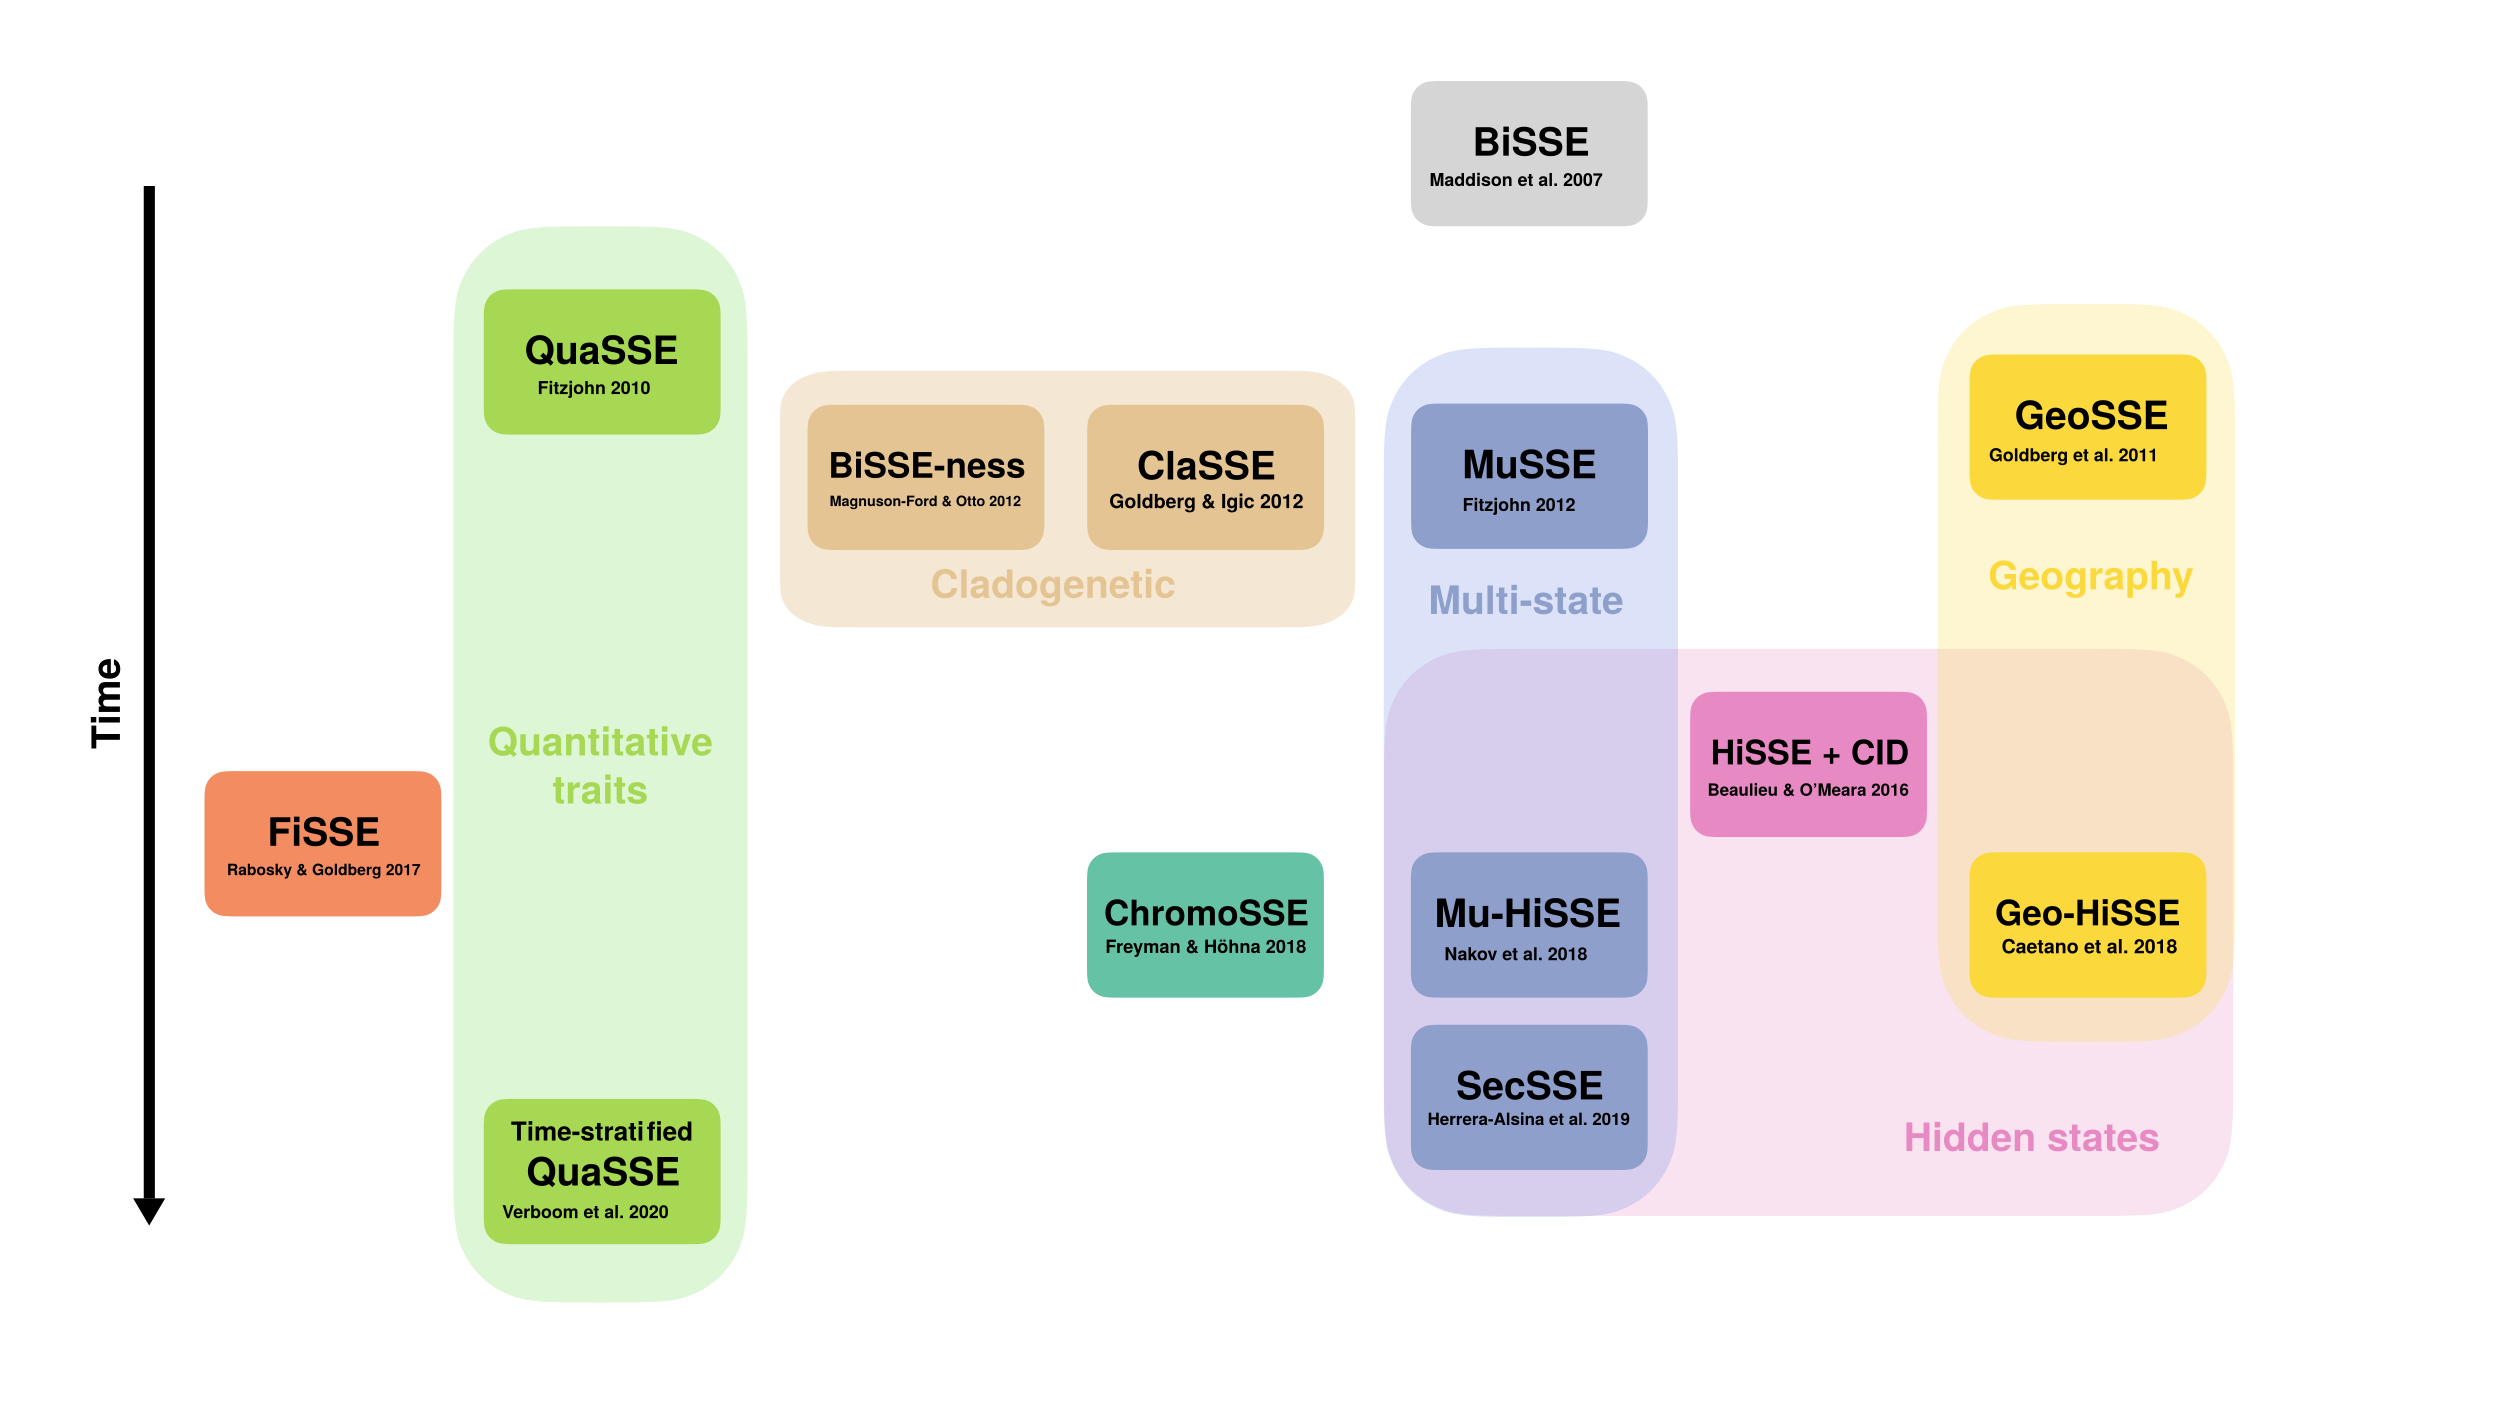
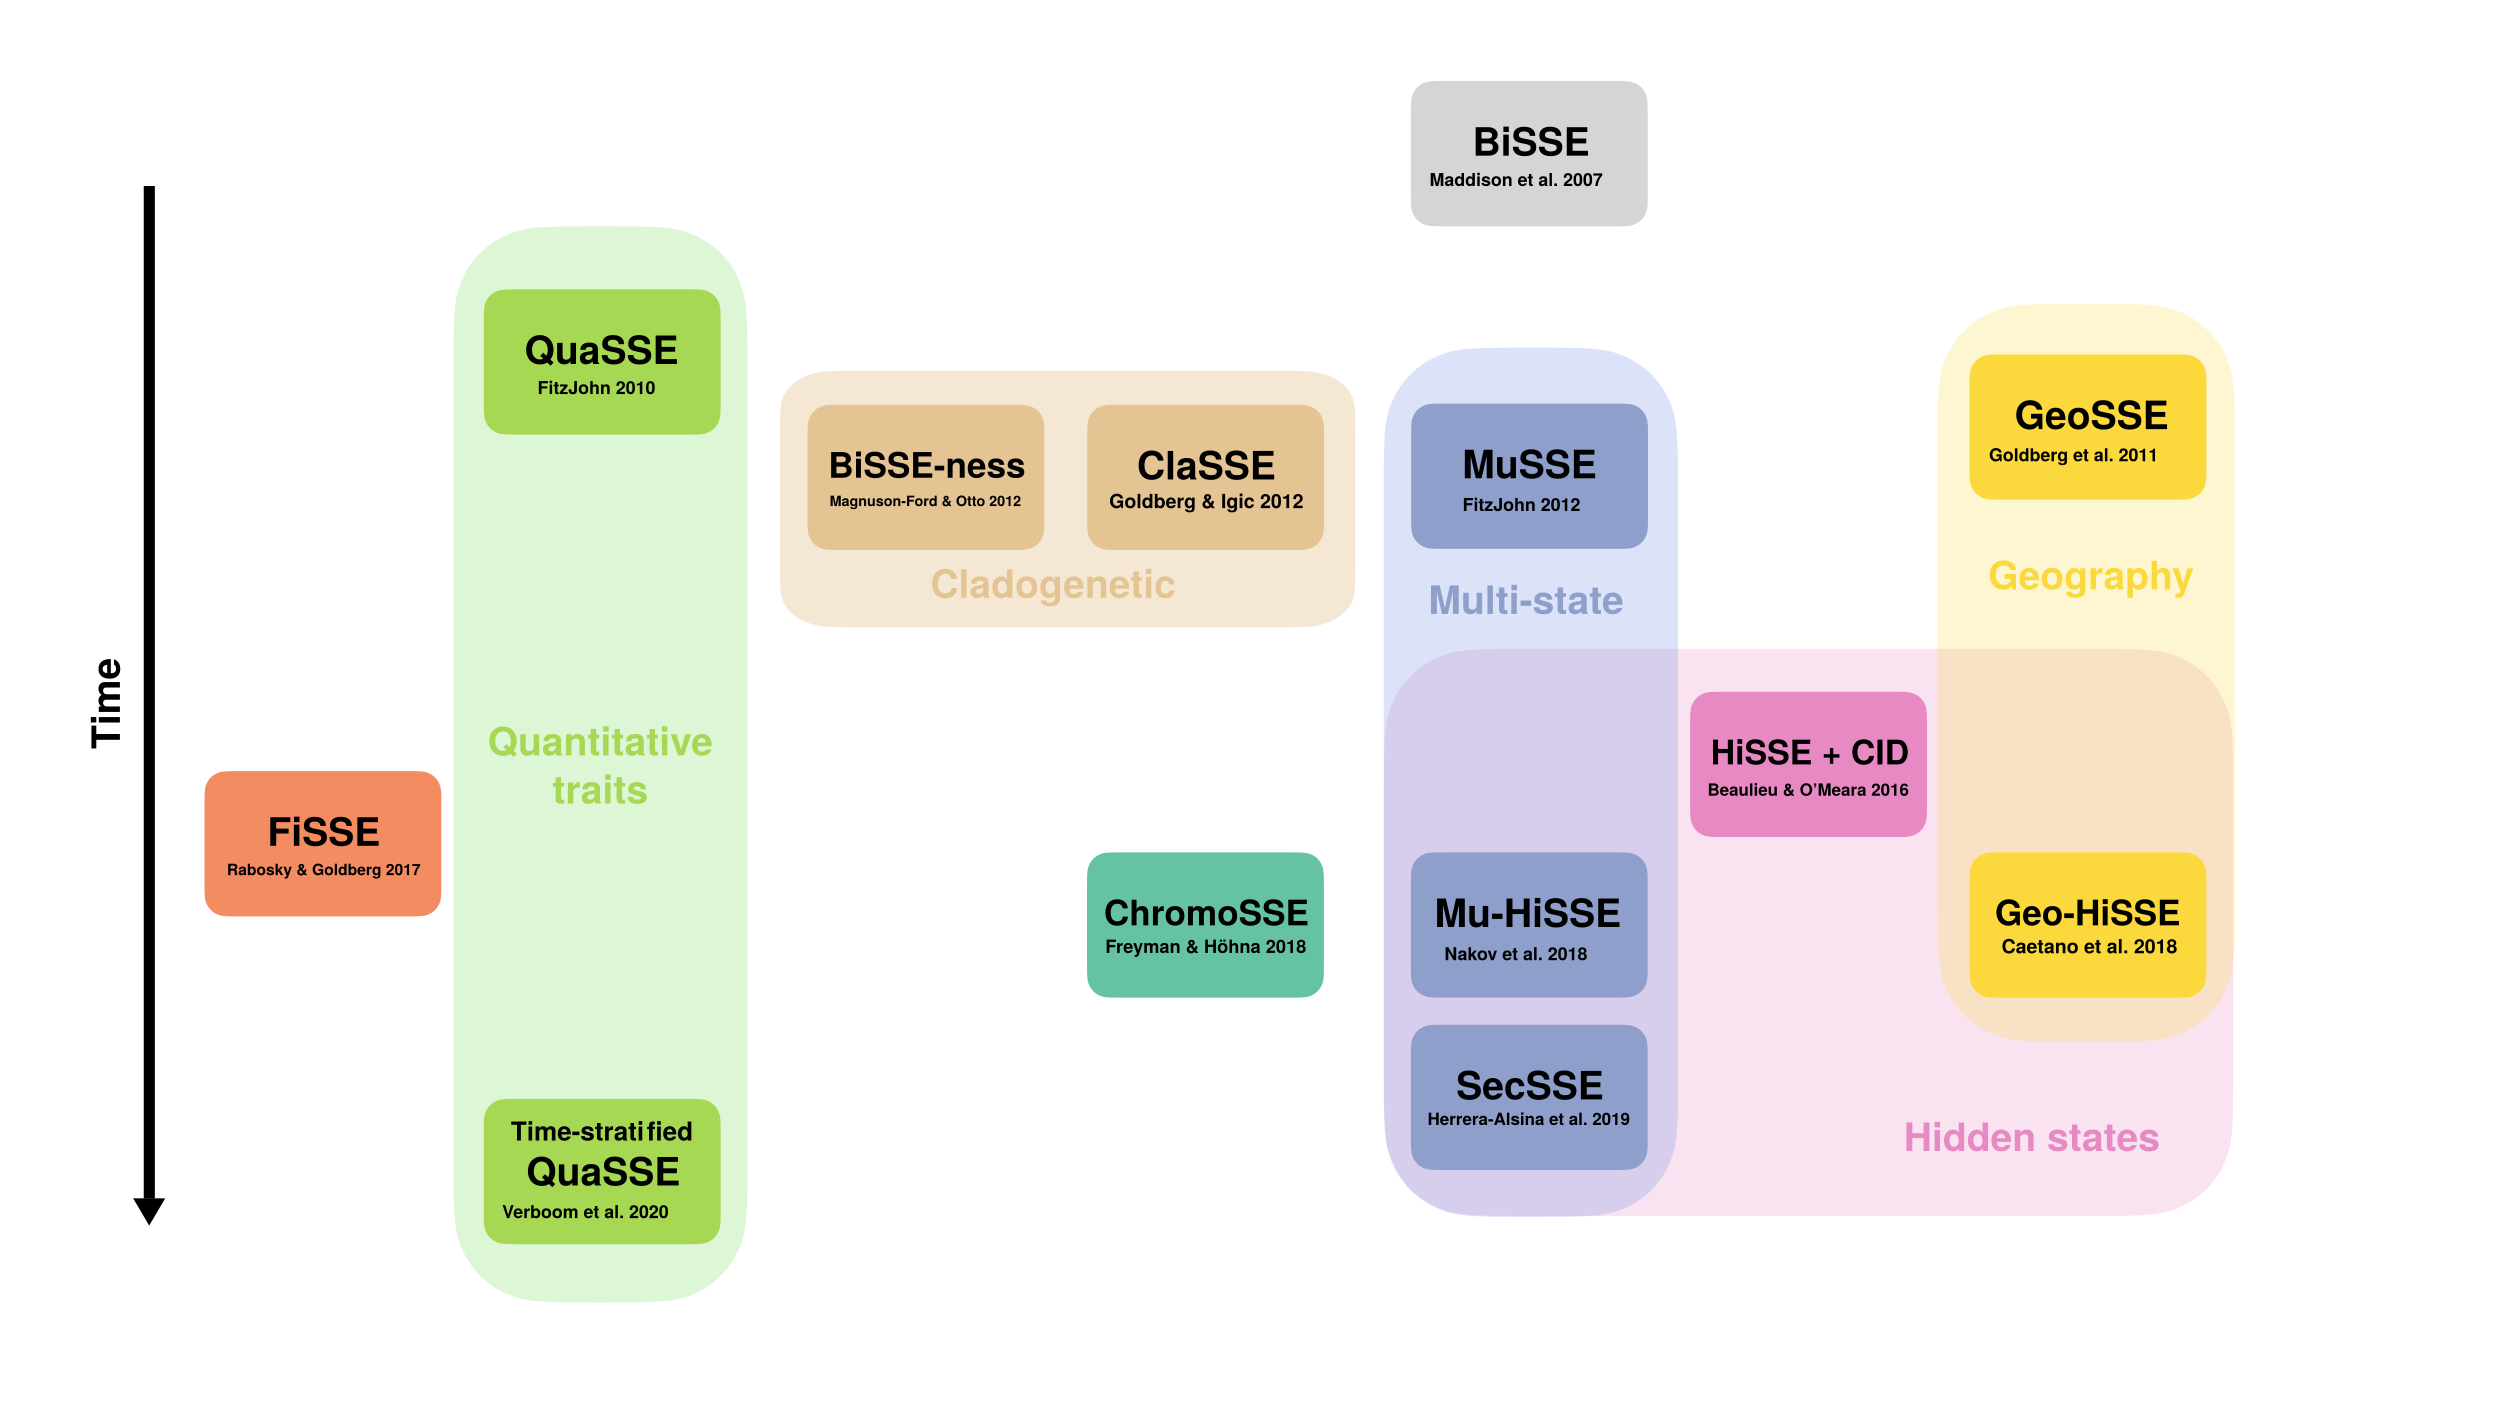
<svg xmlns="http://www.w3.org/2000/svg" version="1.1" id="svg234" xml:space="preserve" width="1122.521" height="631.416" viewBox="0 0 1122.521 631.416">
  <defs id="defs238">
    <clipPath clipPathUnits="userSpaceOnUse" id="clipPath252">
      <path d="M 0,60.855 H 841 V 534.417 H 0 Z" id="path250" />
    </clipPath>
    <clipPath clipPathUnits="userSpaceOnUse" id="clipPath262">
      <path d="M 0,0 H 288 V 192 H 0 Z" id="path260" />
    </clipPath>
    <clipPath clipPathUnits="userSpaceOnUse" id="clipPath266">
      <path d="m 1,0.223 h 286.438 v 191.18 L 1,191.403 Z" id="path264" />
    </clipPath>
    <clipPath clipPathUnits="userSpaceOnUse" id="clipPath432">
      <path d="M 0,0 H 101 V 250 H 0 Z" id="path430" />
    </clipPath>
    <clipPath clipPathUnits="userSpaceOnUse" id="clipPath436">
      <path d="M 0.465,0.023 H 100.879 V 249 H 0.465 Z" id="path434" />
    </clipPath>
    <clipPath clipPathUnits="userSpaceOnUse" id="clipPath456">
      <path d="M 0,0 H 101 V 294 H 0 Z" id="path454" />
    </clipPath>
    <clipPath clipPathUnits="userSpaceOnUse" id="clipPath460">
      <path d="m 0.672,0.492 h 99.535 V 293.84 H 0.672 Z" id="path458" />
    </clipPath>
    <clipPath clipPathUnits="userSpaceOnUse" id="clipPath480">
      <path d="M 0,0 H 100 V 364 H 0 Z" id="path478" />
    </clipPath>
    <clipPath clipPathUnits="userSpaceOnUse" id="clipPath484">
      <path d="M 0.41,1 H 99.945 V 363.777 H 0.41 Z" id="path482" />
    </clipPath>
  </defs>
  <g id="g242" transform="matrix(1.333333,0,0,1.333333,0,-81.14)">
    <path d="m 289.908,185.694 h 139.256 c 7.998,0 12.797,0 15.996,0.966 4.61,1.221 8.243,3.864 9.914,7.219 1.336,2.325 1.336,5.818 1.336,11.634 v 46.8 c 0,5.818 0,9.309 -1.336,11.636 -1.671,3.353 -5.304,5.989 -9.914,7.212 -3.199,0.973 -7.998,0.973 -15.996,0.973 H 289.908 c -7.998,0 -12.79,0 -15.986,-0.973 -4.612,-1.223 -8.246,-3.859 -9.924,-7.212 -1.338,-2.327 -1.338,-5.818 -1.338,-11.636 V 205.513 c 0,-5.816 0,-9.309 1.338,-11.634 1.678,-3.355 5.312,-5.998 9.924,-7.219 3.196,-0.966 7.988,-0.966 15.986,-0.966 z" style="fill:#e5c494;fill-opacity:0.4;fill-rule:nonzero;stroke:none;stroke-width:2.071" id="path57482" />
    <g id="g474" transform="translate(152,136)" style="fill:#74d854;fill-opacity:1">
      <g id="g476" style="fill:#74d854;fill-opacity:1" />
      <g id="g496" style="fill:#74d854;fill-opacity:1">
        <g clip-path="url(#clipPath480)" opacity="0.244" id="g494" style="fill:#74d854;fill-opacity:1">
          <g id="g486" style="fill:#74d854;fill-opacity:1" />
          <g id="g492" style="fill:#74d854;fill-opacity:1">
            <g clip-path="url(#clipPath484)" id="g490" style="fill:#74d854;fill-opacity:1">
              <path d="m 47.895,1.074 h 4.628 c 13.848,0 22.157,0 27.696,2.313 7.988,2.906 14.277,9.199 17.183,17.183 2.313,5.539 2.313,13.848 2.313,27.696 v 268.023 c 0,13.848 0,22.156 -2.313,27.695 -2.906,7.989 -9.195,14.278 -17.183,17.184 -5.539,2.312 -13.848,2.312 -27.696,2.312 h -4.628 c -13.848,0 -22.157,0 -27.696,-2.312 C 12.215,358.262 5.922,351.973 3.016,343.984 0.703,338.445 0.703,330.137 0.703,316.289 V 48.266 c 0,-13.848 0,-22.157 2.313,-27.696 C 5.922,12.586 12.215,6.293 20.199,3.387 25.738,1.074 34.047,1.074 47.895,1.074 Z" style="fill:#74d854;fill-opacity:1;fill-rule:nonzero;stroke:none" id="path488" />
            </g>
          </g>
        </g>
      </g>
    </g>
    <g id="g256" transform="translate(465,279)" style="fill:#e78ac3;fill-opacity:1">
      <g id="g258" style="fill:#e78ac3;fill-opacity:1" />
      <g id="g278" style="fill:#e78ac3;fill-opacity:1">
        <g clip-path="url(#clipPath262)" opacity="0.244" id="g276" style="fill:#e78ac3;fill-opacity:1">
          <g id="g268" style="fill:#e78ac3;fill-opacity:1" />
          <g id="g274" style="fill:#e78ac3;fill-opacity:1">
            <g clip-path="url(#clipPath266)" id="g272" style="fill:#e78ac3;fill-opacity:1">
              <path d="m 48.246,0.367 h 191.598 c 13.847,0 22.156,0 27.695,2.313 7.988,2.906 14.277,9.195 17.184,17.179 2.312,5.539 2.312,13.848 2.312,27.696 v 96.586 c 0,13.847 0,22.16 -2.312,27.699 -2.907,7.984 -9.196,14.273 -17.184,17.18 -5.539,2.312 -13.848,2.312 -27.695,2.312 H 48.246 c -13.848,0 -22.156,0 -27.695,-2.312 C 12.566,186.113 6.277,179.824 3.371,171.84 1.059,166.301 1.059,157.988 1.059,144.141 V 47.555 c 0,-13.848 0,-22.157 2.312,-27.696 C 6.277,11.875 12.566,5.586 20.551,2.68 26.09,0.367 34.398,0.367 48.246,0.367 Z" style="fill:#e78ac3;fill-opacity:1;fill-rule:nonzero;stroke:none" id="path270" />
            </g>
          </g>
        </g>
      </g>
    </g>
    <path d="m 699.656,163.195 h 5.797 c 13.848,0 22.156,0 27.695,2.313 7.989,2.906 14.278,9.195 17.184,17.183 2.313,5.539 2.313,13.848 2.313,27.696 v 154.152 c 0,13.848 0,22.156 -2.313,27.695 -2.906,7.985 -9.195,14.274 -17.184,17.18 -5.539,2.313 -13.847,2.313 -27.695,2.313 h -5.797 c -13.847,0 -22.156,0 -27.699,-2.313 -7.984,-2.906 -14.273,-9.195 -17.18,-17.18 -2.312,-5.539 -2.312,-13.847 -2.312,-27.695 V 210.387 c 0,-13.848 0,-22.157 2.312,-27.696 2.907,-7.988 9.196,-14.277 17.18,-17.183 5.543,-2.313 13.852,-2.313 27.699,-2.313 z" style="opacity:0.244;fill:#fbd93c;fill-opacity:1;fill-rule:nonzero;stroke:none;stroke-opacity:1" id="path440" />
    <g id="g450" transform="translate(465,177)" style="fill:#6e8ce4;fill-opacity:1">
      <g id="g452" style="fill:#6e8ce4;fill-opacity:1" />
      <g id="g472" style="fill:#6e8ce4;fill-opacity:1">
        <g clip-path="url(#clipPath456)" opacity="0.244" id="g470" style="fill:#6e8ce4;fill-opacity:1">
          <g id="g462" style="fill:#6e8ce4;fill-opacity:1" />
          <g id="g468" style="fill:#6e8ce4;fill-opacity:1">
            <g clip-path="url(#clipPath460)" id="g466" style="fill:#6e8ce4;fill-opacity:1">
              <path d="m 48.172,0.922 h 4.723 c 13.847,0 22.156,0 27.695,2.312 7.984,2.907 14.277,9.196 17.183,17.184 2.313,5.539 2.313,13.848 2.313,27.695 v 198.364 c 0,13.847 0,22.156 -2.313,27.695 -2.906,7.984 -9.199,14.273 -17.183,17.18 -5.539,2.312 -13.848,2.312 -27.695,2.312 h -4.723 c -13.848,0 -22.156,0 -27.695,-2.312 C 12.492,288.445 6.203,282.156 3.297,274.172 0.984,268.633 0.984,260.324 0.984,246.477 V 48.113 c 0,-13.847 0,-22.156 2.313,-27.695 C 6.203,12.43 12.492,6.141 20.477,3.234 26.016,0.922 34.324,0.922 48.172,0.922 Z" style="fill:#6e8ce4;fill-opacity:1;fill-rule:nonzero;stroke:none" id="path464" />
            </g>
          </g>
        </g>
      </g>
    </g>
    <g id="g244" />
    <path d="m 486.328,88.133 h 57.336 c 3.293,0 5.266,0 6.582,0.551 1.899,0.691 3.395,2.187 4.086,4.086 0.551,1.316 0.551,3.292 0.551,6.582 v 26.492 c 0,3.289 0,5.265 -0.551,6.582 -0.691,1.898 -2.187,3.394 -4.086,4.086 -1.316,0.55 -3.289,0.55 -6.582,0.55 h -57.336 c -3.293,0 -5.269,0 -6.586,-0.55 -1.898,-0.692 -3.394,-2.188 -4.082,-4.086 -0.551,-1.317 -0.551,-3.293 -0.551,-6.582 V 99.352 c 0,-3.29 0,-5.266 0.551,-6.582 0.688,-1.899 2.184,-3.395 4.082,-4.086 1.317,-0.551 3.293,-0.551 6.586,-0.551 z" style="fill:#d5d5d5;fill-opacity:1;fill-rule:nonzero;stroke:none" id="path280" />
    <text style="font-variant:normal;font-weight:bold;font-size:13.155px;font-family:HelveticaNeue;-inkscape-font-specification:HelveticaNeue-Bold;writing-mode:lr-tb;fill:#000000;fill-opacity:1;fill-rule:nonzero;stroke:none" id="text284" x="495.869" y="113.279">
      <tspan x="495.869 505.129 508.523 517.061 525.598" y="113.279" id="tspan282">BiSSE</tspan>
    </text>
    <path d="m 674.48,180.215 h 57.332 c 3.293,0 5.27,0 6.586,0.551 1.899,0.691 3.395,2.187 4.086,4.086 0.547,1.316 0.547,3.289 0.547,6.582 v 26.488 c 0,3.293 0,5.269 -0.547,6.586 -0.691,1.898 -2.187,3.394 -4.086,4.086 -1.316,0.551 -3.293,0.551 -6.586,0.551 H 674.48 c -3.292,0 -5.269,0 -6.585,-0.551 -1.899,-0.692 -3.395,-2.188 -4.086,-4.086 -0.551,-1.317 -0.551,-3.293 -0.551,-6.586 v -26.488 c 0,-3.293 0,-5.266 0.551,-6.582 0.691,-1.899 2.187,-3.395 4.086,-4.086 1.316,-0.551 3.293,-0.551 6.585,-0.551 z" style="fill:#fbd93c;fill-opacity:1;fill-rule:nonzero;stroke:none" id="path286" />
    <text style="font-variant:normal;font-weight:bold;font-size:13.155px;font-family:HelveticaNeue;-inkscape-font-specification:HelveticaNeue-Bold;writing-mode:lr-tb;fill:#000000;fill-opacity:1;fill-rule:nonzero;stroke:none" id="text290" x="678.426" y="205.361">
      <tspan x="678.426 688.411 695.961 703.999 712.536 721.073" y="205.361" id="tspan288">GeoSSE</tspan>
    </text>
    <path d="m 174.125,158.293 h 57.336 c 3.293,0 5.269,0 6.586,0.547 1.898,0.691 3.394,2.187 4.086,4.086 0.547,1.316 0.547,3.293 0.547,6.586 V 196 c 0,3.293 0,5.266 -0.547,6.582 -0.692,1.898 -2.188,3.395 -4.086,4.086 -1.317,0.551 -3.293,0.551 -6.586,0.551 h -57.336 c -3.289,0 -5.266,0 -6.582,-0.551 -1.898,-0.691 -3.395,-2.188 -4.086,-4.086 -0.551,-1.316 -0.551,-3.289 -0.551,-6.582 v -26.488 c 0,-3.293 0,-5.27 0.551,-6.586 0.691,-1.899 2.188,-3.395 4.086,-4.086 1.316,-0.547 3.293,-0.547 6.582,-0.547 z" style="fill:#a6d854;fill-opacity:1;fill-rule:nonzero;stroke:none" id="path292" />
    <text style="font-variant:normal;font-weight:bold;font-size:13.155px;font-family:HelveticaNeue;-inkscape-font-specification:HelveticaNeue-Bold;writing-mode:lr-tb;fill:#000000;fill-opacity:1;fill-rule:nonzero;stroke:none" id="text296" x="176.617" y="183.437">
      <tspan x="176.617 186.852 194.652 202.203 210.74 219.277" y="183.437" id="tspan294">QuaSSE</tspan>
    </text>
    <path d="m 80.074,320.531 h 57.336 c 3.293,0 5.27,0 6.586,0.551 1.899,0.688 3.395,2.184 4.086,4.082 0.547,1.316 0.547,3.293 0.547,6.586 v 26.488 c 0,3.293 0,5.27 -0.547,6.586 -0.691,1.899 -2.187,3.395 -4.086,4.082 -1.316,0.551 -3.293,0.551 -6.586,0.551 H 80.074 c -3.289,0 -5.265,0 -6.582,-0.551 -1.898,-0.687 -3.394,-2.183 -4.086,-4.082 -0.551,-1.316 -0.551,-3.293 -0.551,-6.586 V 331.75 c 0,-3.293 0,-5.27 0.551,-6.586 0.692,-1.898 2.188,-3.394 4.086,-4.082 1.317,-0.551 3.293,-0.551 6.582,-0.551 z" style="fill:#f38c61;fill-opacity:1;fill-rule:nonzero;stroke:none" id="path298" />
    <text style="font-variant:normal;font-weight:bold;font-size:13.155px;font-family:HelveticaNeue;-inkscape-font-specification:HelveticaNeue-Bold;writing-mode:lr-tb;fill:#000000;fill-opacity:1;fill-rule:nonzero;stroke:none" id="text302" x="90.053" y="345.676">
      <tspan x="90.053 97.854 101.248 109.785 118.322" y="345.676" id="tspan300">FiSSE</tspan>
    </text>
    <path d="m 377.338,197.162 h 57.336 c 3.289,0 5.266,0 6.582,0.547 1.899,0.691 3.395,2.187 4.086,4.086 0.551,1.316 0.551,3.293 0.551,6.585 v 26.489 c 0,3.293 0,5.269 -0.551,6.586 -0.691,1.898 -2.187,3.39 -4.086,4.082 -1.316,0.551 -3.293,0.551 -6.582,0.551 h -57.336 c -3.293,0 -5.269,0 -6.586,-0.551 -1.898,-0.692 -3.394,-2.184 -4.086,-4.082 -0.547,-1.317 -0.547,-3.293 -0.547,-6.586 v -26.489 c 0,-3.292 0,-5.269 0.547,-6.585 0.692,-1.899 2.188,-3.395 4.086,-4.086 1.317,-0.547 3.293,-0.547 6.586,-0.547 z" style="fill:#e5c494;fill-opacity:1;fill-rule:nonzero;stroke:none" id="path304" />
    <text style="font-variant:normal;font-weight:bold;font-size:13.155px;font-family:HelveticaNeue;-inkscape-font-specification:HelveticaNeue-Bold;writing-mode:lr-tb;fill:#000000;fill-opacity:1;fill-rule:nonzero;stroke:none" id="text308" x="382.859" y="222.306">
      <tspan x="382.859 392.607 396.001 403.551 412.089 420.626" y="222.306" id="tspan306">ClaSSE</tspan>
    </text>
    <path d="m 283.143,197.162 h 57.336 c 3.293,0 5.269,0 6.586,0.547 1.898,0.691 3.394,2.187 4.082,4.086 0.55,1.316 0.55,3.293 0.55,6.585 v 26.489 c 0,3.293 0,5.269 -0.55,6.586 -0.688,1.898 -2.184,3.39 -4.082,4.082 -1.317,0.551 -3.293,0.551 -6.586,0.551 h -57.336 c -3.293,0 -5.266,0 -6.582,-0.551 -1.899,-0.692 -3.395,-2.184 -4.086,-4.082 -0.551,-1.317 -0.551,-3.293 -0.551,-6.586 v -26.489 c 0,-3.292 0,-5.269 0.551,-6.585 0.691,-1.899 2.187,-3.395 4.086,-4.086 1.316,-0.547 3.289,-0.547 6.582,-0.547 z" style="fill:#e5c494;fill-opacity:1;fill-rule:nonzero;stroke:none" id="path310" />
    <text style="font-variant:normal;font-weight:bold;font-size:11.839px;font-family:HelveticaNeue;-inkscape-font-specification:HelveticaNeue-Bold;writing-mode:lr-tb;fill:#000000;fill-opacity:1;fill-rule:nonzero;stroke:none" id="text314" x="278.923" y="221.733">
      <tspan x="278.923 287.257 290.312 297.995 305.679 313.351 318.169 325.19 331.985 338.343" y="221.733" id="tspan312">BiSSE-ness</tspan>
    </text>
    <path d="m 486.422,196.762 h 57.336 c 3.289,0 5.265,0 6.582,0.547 1.898,0.691 3.394,2.187 4.086,4.086 0.551,1.316 0.551,3.293 0.551,6.585 v 26.489 c 0,3.293 0,5.269 -0.551,6.586 -0.692,1.898 -2.188,3.39 -4.086,4.082 -1.317,0.551 -3.293,0.551 -6.582,0.551 h -57.336 c -3.293,0 -5.27,0 -6.586,-0.551 -1.898,-0.692 -3.395,-2.184 -4.086,-4.082 -0.547,-1.317 -0.547,-3.293 -0.547,-6.586 V 207.98 c 0,-3.292 0,-5.269 0.547,-6.585 0.691,-1.899 2.188,-3.395 4.086,-4.086 1.316,-0.547 3.293,-0.547 6.586,-0.547 z" style="fill:#8e9fcb;fill-opacity:1;fill-rule:nonzero;stroke:none" id="path316" />
    <text style="font-variant:normal;font-weight:bold;font-size:13.155px;font-family:HelveticaNeue;-inkscape-font-specification:HelveticaNeue-Bold;writing-mode:lr-tb;fill:#000000;fill-opacity:1;fill-rule:nonzero;stroke:none" id="text320" x="492.423" y="221.906">
      <tspan x="492.423 504.354 512.155 520.692 529.229" y="221.906" id="tspan318">MuSSE</tspan>
    </text>
    <path d="m 580.379,293.812 h 57.336 c 3.293,0 5.265,0 6.582,0.551 1.898,0.692 3.394,2.188 4.086,4.086 0.551,1.317 0.551,3.293 0.551,6.582 v 26.492 c 0,3.289 0,5.266 -0.551,6.582 -0.692,1.899 -2.188,3.395 -4.086,4.086 -1.317,0.551 -3.289,0.551 -6.582,0.551 h -57.336 c -3.293,0 -5.27,0 -6.586,-0.551 -1.898,-0.691 -3.395,-2.187 -4.082,-4.086 -0.551,-1.316 -0.551,-3.293 -0.551,-6.582 v -26.492 c 0,-3.289 0,-5.265 0.551,-6.582 0.687,-1.898 2.184,-3.394 4.082,-4.086 1.316,-0.551 3.293,-0.551 6.586,-0.551 z" style="fill:#e78ac3;fill-opacity:1;fill-rule:nonzero;stroke:none" id="path322" />
    <text style="font-variant:normal;font-weight:bold;font-size:11.401px;font-family:HelveticaNeue;-inkscape-font-specification:HelveticaNeue-Bold;writing-mode:lr-tb;fill:#000000;fill-opacity:1;fill-rule:nonzero;stroke:none" id="text326" x="576.078" y="318.269">
      <tspan x="576.078 584.526 587.468 594.867 602.266 609.653 612.823 619.663 622.832 631.28 634.643" y="318.269" id="tspan324">HiSSE + CID</tspan>
    </text>
    <path d="m 674.48,347.891 h 57.332 c 3.293,0 5.27,0 6.586,0.55 1.899,0.692 3.395,2.188 4.086,4.086 0.547,1.317 0.547,3.293 0.547,6.582 v 26.493 c 0,3.289 0,5.265 -0.547,6.582 -0.691,1.898 -2.187,3.394 -4.086,4.086 -1.316,0.55 -3.293,0.55 -6.586,0.55 H 674.48 c -3.292,0 -5.269,0 -6.585,-0.55 -1.899,-0.692 -3.395,-2.188 -4.086,-4.086 -0.551,-1.317 -0.551,-3.293 -0.551,-6.582 v -26.493 c 0,-3.289 0,-5.265 0.551,-6.582 0.691,-1.898 2.187,-3.394 4.086,-4.086 1.316,-0.55 3.293,-0.55 6.585,-0.55 z" style="fill:#fbd93c;fill-opacity:1;fill-rule:nonzero;stroke:none" id="path328" />
    <text style="font-variant:normal;font-weight:bold;font-size:11.839px;font-family:HelveticaNeue;-inkscape-font-specification:HelveticaNeue-Bold;writing-mode:lr-tb;fill:#000000;fill-opacity:1;fill-rule:nonzero;stroke:none" id="text332" x="671.796" y="372.465">
      <tspan x="671.796 680.782 687.578 694.812 699.63 708.403 711.457 719.141 726.824" y="372.465" id="tspan330">Geo-HiSSE</tspan>
    </text>
    <path d="m 486.328,405.945 h 57.336 c 3.293,0 5.266,0 6.582,0.551 1.899,0.692 3.395,2.188 4.086,4.086 0.551,1.316 0.551,3.293 0.551,6.582 v 26.492 c 0,3.289 0,5.266 -0.551,6.582 -0.691,1.899 -2.187,3.395 -4.086,4.086 -1.316,0.551 -3.289,0.551 -6.582,0.551 h -57.336 c -3.293,0 -5.269,0 -6.586,-0.551 -1.898,-0.691 -3.394,-2.187 -4.082,-4.086 -0.551,-1.316 -0.551,-3.293 -0.551,-6.582 v -26.492 c 0,-3.289 0,-5.266 0.551,-6.582 0.688,-1.898 2.184,-3.394 4.082,-4.086 1.317,-0.551 3.293,-0.551 6.586,-0.551 z" style="fill:#8e9fcb;fill-opacity:1;fill-rule:nonzero;stroke:none" id="path334" />
    <text style="font-variant:normal;font-weight:bold;font-size:13.155px;font-family:HelveticaNeue;-inkscape-font-specification:HelveticaNeue-Bold;writing-mode:lr-tb;fill:#000000;fill-opacity:1;fill-rule:nonzero;stroke:none" id="text338" x="490.377" y="431.092">
      <tspan x="490.377 498.914 506.465 514.015 522.553 531.09" y="431.092" id="tspan336">SecSSE</tspan>
    </text>
    <path d="m 486.328,347.891 h 57.336 c 3.293,0 5.266,0 6.582,0.55 1.899,0.692 3.395,2.188 4.086,4.086 0.551,1.317 0.551,3.293 0.551,6.582 v 26.493 c 0,3.289 0,5.265 -0.551,6.582 -0.691,1.898 -2.187,3.394 -4.086,4.086 -1.316,0.55 -3.289,0.55 -6.582,0.55 h -57.336 c -3.293,0 -5.269,0 -6.586,-0.55 -1.898,-0.692 -3.394,-2.188 -4.082,-4.086 -0.551,-1.317 -0.551,-3.293 -0.551,-6.582 v -26.493 c 0,-3.289 0,-5.265 0.551,-6.582 0.688,-1.898 2.184,-3.394 4.082,-4.086 1.317,-0.55 3.293,-0.55 6.586,-0.55 z" style="fill:#8e9fcb;fill-opacity:1;fill-rule:nonzero;stroke:none" id="path340" />
    <text style="font-variant:normal;font-weight:bold;font-size:13.155px;font-family:HelveticaNeue;-inkscape-font-specification:HelveticaNeue-Bold;writing-mode:lr-tb;fill:#000000;fill-opacity:1;fill-rule:nonzero;stroke:none" id="text344" x="483.082" y="373.037">
      <tspan x="483.082 495.014 502.814 508.168 517.916 521.31 529.847 538.384" y="373.037" id="tspan342">Mu-HiSSE</tspan>
    </text>
    <path d="m 377.277,347.891 h 57.336 c 3.293,0 5.266,0 6.582,0.55 1.899,0.692 3.395,2.188 4.086,4.086 0.551,1.317 0.551,3.293 0.551,6.582 v 26.493 c 0,3.289 0,5.265 -0.551,6.582 -0.691,1.898 -2.187,3.394 -4.086,4.086 -1.316,0.55 -3.289,0.55 -6.582,0.55 h -57.336 c -3.293,0 -5.269,0 -6.586,-0.55 -1.898,-0.692 -3.39,-2.188 -4.082,-4.086 -0.55,-1.317 -0.55,-3.293 -0.55,-6.582 v -26.493 c 0,-3.289 0,-5.265 0.55,-6.582 0.692,-1.898 2.184,-3.394 4.082,-4.086 1.317,-0.55 3.293,-0.55 6.586,-0.55 z" style="fill:#66c2a5;fill-opacity:1;fill-rule:nonzero;stroke:none" id="path346" />
    <text style="font-variant:normal;font-weight:bold;font-size:11.839px;font-family:HelveticaNeue;-inkscape-font-specification:HelveticaNeue-Bold;writing-mode:lr-tb;fill:#000000;fill-opacity:1;fill-rule:nonzero;stroke:none" id="text350" x="371.736" y="372.465">
      <tspan x="371.736 380.509 387.529 391.922 399.155 409.881 417.115 424.799 432.482" y="372.465" id="tspan348">ChromoSSE</tspan>
    </text>
    <path d="m 174.125,430.91 h 57.336 c 3.293,0 5.269,0 6.586,0.551 1.898,0.691 3.394,2.187 4.086,4.086 0.547,1.316 0.547,3.293 0.547,6.582 v 26.492 c 0,3.289 0,5.266 -0.547,6.582 -0.692,1.899 -2.188,3.395 -4.086,4.086 -1.317,0.551 -3.293,0.551 -6.586,0.551 h -57.336 c -3.289,0 -5.266,0 -6.582,-0.551 -1.898,-0.691 -3.395,-2.187 -4.086,-4.086 -0.551,-1.316 -0.551,-3.293 -0.551,-6.582 v -26.492 c 0,-3.289 0,-5.266 0.551,-6.582 0.691,-1.899 2.188,-3.395 4.086,-4.086 1.316,-0.551 3.293,-0.551 6.582,-0.551 z" style="fill:#a6d854;fill-opacity:1;fill-rule:nonzero;stroke:none" id="path352" />
    <text style="font-variant:normal;font-weight:bold;font-size:8.77px;font-family:HelveticaNeue;-inkscape-font-specification:HelveticaNeue-Bold;writing-mode:lr-tb;fill:#000000;fill-opacity:1;fill-rule:nonzero;stroke:none" id="text356" x="172.039" y="444.931">
      <tspan x="172.039 177.397 179.66 187.605 192.639 196.208 200.917 204.004 207.416 212.45 215.536" y="444.931" id="tspan354">Time-strati</tspan>
    </text>
    <text style="font-variant:normal;font-weight:bold;font-size:8.77px;font-family:HelveticaNeue;-inkscape-font-specification:HelveticaNeue-Bold;writing-mode:lr-tb;fill:#000000;fill-opacity:1;fill-rule:nonzero;stroke:none" id="text360" x="217.799" y="444.931">
      <tspan x="217.799" y="444.931" id="tspan358">ﬁ</tspan>
    </text>
    <text style="font-variant:normal;font-weight:bold;font-size:8.77px;font-family:HelveticaNeue;-inkscape-font-specification:HelveticaNeue-Bold;writing-mode:lr-tb;fill:#000000;fill-opacity:1;fill-rule:nonzero;stroke:none" id="text364" x="223.157" y="444.931">
      <tspan x="223.157 228.191 233.549" y="444.931" id="tspan362">ed </tspan>
    </text>
    <text style="font-variant:normal;font-weight:bold;font-size:13.155px;font-family:HelveticaNeue;-inkscape-font-specification:HelveticaNeue-Bold;writing-mode:lr-tb;fill:#000000;fill-opacity:1;fill-rule:nonzero;stroke:none" id="text368" x="177.202" y="460.076">
      <tspan x="177.202 187.436 195.237 202.788 211.325 219.862" y="460.076" id="tspan366">QuaSSE</tspan>
    </text>
    <text style="font-variant:normal;font-weight:bold;font-size:5.7px;font-family:HelveticaNeue;-inkscape-font-specification:HelveticaNeue-Bold;writing-mode:lr-tb;fill:#000000;fill-opacity:1;fill-rule:nonzero;stroke:none" id="text382" x="575.001" y="328.828">
      <tspan x="575.001 579.014 582.286 585.558 588.938 590.409 591.88 595.152 598.532 600.117 604.021 605.606 610.041 611.625 616.796 620.068 623.34 625.557 628.829 630.414 633.583 636.752 639.922" y="328.828" id="tspan380">Beaulieu &amp; O’Meara 2016</tspan>
    </text>
    <text style="font-variant:normal;font-weight:bold;font-size:6.577px;font-family:HelveticaNeue;-inkscape-font-specification:HelveticaNeue-Bold;writing-mode:lr-tb;fill:#000000;fill-opacity:1;fill-rule:nonzero;stroke:none" id="text386" x="373.523" y="231.972">
      <tspan x="373.523 378.515 382.534 384.231 388.249 392.268 396.043 398.418 402.436 404.265 408.77 410.599 412.539 416.558 418.255 422.03 423.859 427.515 431.172 434.829" y="231.972" id="tspan384">Goldberg &amp; Igic 2012</tspan>
    </text>
    <text style="font-variant:normal;font-weight:bold;font-size:4.823px;font-family:HelveticaNeue;-inkscape-font-specification:HelveticaNeue-Bold;writing-mode:lr-tb;fill:#000000;fill-opacity:1;fill-rule:nonzero;stroke:none" id="text390" x="279.379" y="231.281">
      <tspan x="279.379 283.754 286.523 289.47 292.33 295.19 297.78 300.728 303.588 305.551 308.411 311.358 313.148 316.095 317.435 320.739 322.08 325.833 327.531 329.229 332.176 333.516 336.198 338.88 341.562" y="231.281" id="tspan388">Magnuson-Ford &amp; Otto 2012</tspan>
    </text>
    <text style="font-variant:normal;font-weight:bold;font-size:5.7px;font-family:HelveticaNeue;-inkscape-font-specification:HelveticaNeue-Bold;writing-mode:lr-tb;fill:#000000;fill-opacity:1;fill-rule:nonzero;stroke:none" id="text394" x="480.742" y="439.703">
      <tspan x="480.742 484.966 488.238 490.456 492.57 495.842 498.06 501.332 503.652 507.556 509.027 512.088 513.559 516.939 520.211 521.796 525.068 527.074 528.659 531.931 533.402 534.986 536.571 539.74 542.91 546.079" y="439.703" id="tspan392">Herrera-Alsina et al. 2019</tspan>
    </text>
    <text style="font-variant:normal;font-weight:bold;font-size:6.577px;font-family:HelveticaNeue;-inkscape-font-specification:HelveticaNeue-Bold;writing-mode:lr-tb;fill:#000000;fill-opacity:1;fill-rule:nonzero;stroke:none" id="text398" x="674.042" y="381.884">
      <tspan x="674.042 678.916 682.691 686.467 688.782 692.557 696.458 700.476 702.305 706.08 708.395 710.224 713.999 715.696 717.525 719.353 723.01 726.667 730.324" y="381.884" id="tspan396">Caetano et al. 2018</tspan>
    </text>
    <text style="font-variant:normal;font-weight:bold;font-size:6.139px;font-family:HelveticaNeue;-inkscape-font-specification:HelveticaNeue-Bold;writing-mode:lr-tb;fill:#000000;fill-opacity:1;fill-rule:nonzero;stroke:none" id="text402" x="372.228" y="381.766">
      <tspan x="372.228 375.868 378.145 381.669 384.855 390.417 393.941 397.581 399.287 403.492 405.199 409.748 413.499 417.139 420.779 424.303 426.01 429.423 432.836 436.249" y="381.766" id="tspan400">Freyman &amp; Höhna 2018</tspan>
    </text>
    <text style="font-variant:normal;font-weight:bold;font-size:5.262px;font-family:HelveticaNeue;-inkscape-font-specification:HelveticaNeue-Bold;writing-mode:lr-tb;fill:#000000;fill-opacity:1;fill-rule:nonzero;stroke:none" id="text406" x="76.418" y="355.573">
      <tspan x="76.418 80.217 83.237 86.452 89.667 92.492 95.513 98.244 99.706 103.311 104.773 108.767 111.982 113.34 116.555 119.77 122.79 124.689 127.904 129.367 132.293 135.218 138.144" y="355.573" id="tspan404">Rabosky &amp; Goldberg 2017</tspan>
    </text>
    <g id="g414" transform="rotate(90)" style="stroke-width:3.75;stroke-miterlimit:4;stroke-dasharray:none">
      <path d="M 123.492,-50.281 H 464.457" style="fill:none;stroke:#000000;stroke-width:3.75;stroke-linecap:butt;stroke-linejoin:miter;stroke-miterlimit:4;stroke-dasharray:none;stroke-opacity:1" id="path416" />
    </g>
    <path d="m 44.834,464.397 5.403,9.178 5.402,-9.178 z" style="fill:#000000;fill-opacity:1;fill-rule:nonzero;stroke:none;stroke-width:0.403" id="path418" />
    <text transform="rotate(-90)" style="font-variant:normal;font-weight:bold;font-size:13.155px;font-family:HelveticaNeue;-inkscape-font-specification:HelveticaNeue-Bold;writing-mode:lr-tb;fill:#000000;fill-opacity:1;fill-rule:nonzero;stroke:none" id="text424" x="-313.088" y="40.376">
      <tspan x="-313.088 -305.05 -301.656 -289.738" y="40.376" id="tspan422">Time</tspan>
    </text>
    <g id="g428" style="fill:#fbd93c;fill-opacity:1;stroke:none;stroke-opacity:1" transform="translate(652,163)" />
    <g id="g438" style="opacity:0.244;fill:#fbd93c;fill-opacity:1;stroke:none;stroke-opacity:1" transform="translate(652,163)" />
    <text style="font-variant:normal;font-weight:bold;font-size:13.155px;font-family:HelveticaNeue;-inkscape-font-specification:HelveticaNeue-Bold;writing-mode:lr-tb;fill:#e78ac3;fill-opacity:1;fill-rule:nonzero;stroke:none" id="text500" x="641.108" y="448.456">
      <tspan x="641.108 650.855 654.249 662.287 670.324 677.875 685.675 689.332 696.396 701.027 708.577 713.208 720.758" y="448.456" id="tspan498">Hidden states</tspan>
    </text>
    <text style="font-variant:normal;font-weight:bold;font-size:13.155px;font-family:HelveticaNeue;-inkscape-font-specification:HelveticaNeue-Bold;writing-mode:lr-tb;fill:#a6d854;fill-opacity:1;fill-rule:nonzero;stroke:none" id="text506" x="164.206" y="315.232">
      <tspan x="164.206 174.44 182.241 189.792 197.592 202.223 205.616 210.247 217.798 222.428 225.822 232.662 240.213" y="315.232" id="tspan502">Quantitative </tspan>
      <tspan x="186.016 190.647 195.764 203.314 206.708 211.339" y="331.456" id="tspan504">traits</tspan>
    </text>
    <text style="font-variant:normal;font-weight:bold;font-size:13.155px;font-family:HelveticaNeue;-inkscape-font-specification:HelveticaNeue-Bold;writing-mode:lr-tb;fill:#fbd93c;fill-opacity:1;fill-rule:nonzero;stroke:none;stroke-opacity:1" id="text510" x="669.54" y="259.321">
      <tspan x="669.54 679.525 687.075 695.113 703.15 708.267 715.818 723.856 731.656" y="259.321" id="tspan508">Geography</tspan>
    </text>
    <text style="font-variant:normal;font-weight:bold;font-size:13.155px;font-family:HelveticaNeue;-inkscape-font-specification:HelveticaNeue-Bold;writing-mode:lr-tb;fill:#8e9fcb;fill-opacity:1;fill-rule:nonzero;stroke:none" id="text514" x="481.03" y="267.593">
      <tspan x="481.03 492.962 500.762 504.156 508.786 512.18 517.534 524.598 529.229 536.779 541.41" y="267.593" id="tspan512">Multi-state</tspan>
    </text>
    <text xml:space="preserve" style="font-size:6px;line-height:1.25;font-family:sans-serif;letter-spacing:0px;stroke-width:0.75" x="169.119" y="471.064" id="text3583">
      <tspan id="tspan3581" style="font-style:normal;font-variant:normal;font-weight:bold;font-stretch:normal;font-size:6px;font-family:HelveticaNeue;-inkscape-font-specification:'HelveticaNeue Bold';stroke-width:0.75" x="169.119" y="471.064">Verboom et al. 2020</tspan>
    </text>
    <text xml:space="preserve" style="font-size:6px;line-height:1.25;font-family:sans-serif;letter-spacing:0px;stroke-width:0.75" x="486.417" y="384.213" id="text12111">
      <tspan id="tspan12109" style="font-style:normal;font-variant:normal;font-weight:bold;font-stretch:normal;font-size:6px;font-family:HelveticaNeue;-inkscape-font-specification:'HelveticaNeue Bold';stroke-width:0.75" x="486.417" y="384.213">Nakov et al. 2018</tspan>
    </text>
    <text xml:space="preserve" style="font-size:6px;line-height:1.25;font-family:sans-serif;letter-spacing:0px;stroke-width:0.75" x="181.03" y="193.561" id="text17389">
-       <tspan id="tspan17387" style="font-style:normal;font-variant:normal;font-weight:bold;font-stretch:normal;font-size:6px;font-family:HelveticaNeue;-inkscape-font-specification:'HelveticaNeue Bold';stroke-width:0.75" x="181.03" y="193.561">Fitzjohn 2010</tspan>
+       <tspan id="tspan17387" style="font-style:normal;font-variant:normal;font-weight:bold;font-stretch:normal;font-size:6px;font-family:HelveticaNeue;-inkscape-font-specification:'HelveticaNeue Bold';stroke-width:0.75" x="181.03" y="193.561">FitzJohn 2010</tspan>
    </text>
    <text xml:space="preserve" style="font-size:6px;line-height:1.25;font-family:sans-serif;letter-spacing:0px;stroke-width:0.75" x="492.529" y="232.929" id="text19389">
-       <tspan id="tspan19387" style="font-style:normal;font-variant:normal;font-weight:bold;font-stretch:normal;font-size:6px;font-family:HelveticaNeue;-inkscape-font-specification:'HelveticaNeue Bold';stroke-width:0.75" x="492.529" y="232.929">Fitzjohn 2012</tspan>
+       <tspan id="tspan19387" style="font-style:normal;font-variant:normal;font-weight:bold;font-stretch:normal;font-size:6px;font-family:HelveticaNeue;-inkscape-font-specification:'HelveticaNeue Bold';stroke-width:0.75" x="492.529" y="232.929">FitzJohn 2012</tspan>
    </text>
    <text xml:space="preserve" style="font-size:6px;line-height:1.25;font-family:sans-serif;letter-spacing:0px;stroke-width:0.75" x="669.8" y="216.192" id="text24913">
      <tspan id="tspan24911" style="font-style:normal;font-variant:normal;font-weight:bold;font-stretch:normal;font-size:6px;font-family:HelveticaNeue;-inkscape-font-specification:'HelveticaNeue Bold';stroke-width:0.75" x="669.8" y="216.192">Goldberg et al. 2011</tspan>
    </text>
    <text xml:space="preserve" style="font-size:6px;line-height:1.25;font-family:sans-serif;letter-spacing:0px;stroke-width:0.75" x="481.408" y="123.494" id="text28197">
      <tspan id="tspan28195" style="font-style:normal;font-variant:normal;font-weight:bold;font-stretch:normal;font-size:6px;font-family:HelveticaNeue;-inkscape-font-specification:'HelveticaNeue Bold';stroke-width:0.75" x="481.408" y="123.494">Maddison et al. 2007</tspan>
    </text>
    <text style="font-variant:normal;font-weight:bold;font-size:13.155px;font-family:HelveticaNeue;-inkscape-font-specification:HelveticaNeue-Bold;writing-mode:lr-tb;fill:#e5c494;fill-opacity:1;fill-rule:nonzero;stroke:none" id="text58710" x="313.302" y="262.175">
      <tspan id="tspan58708" x="313.302" y="262.175">Cladogenetic</tspan>
    </text>
  </g>
</svg>
